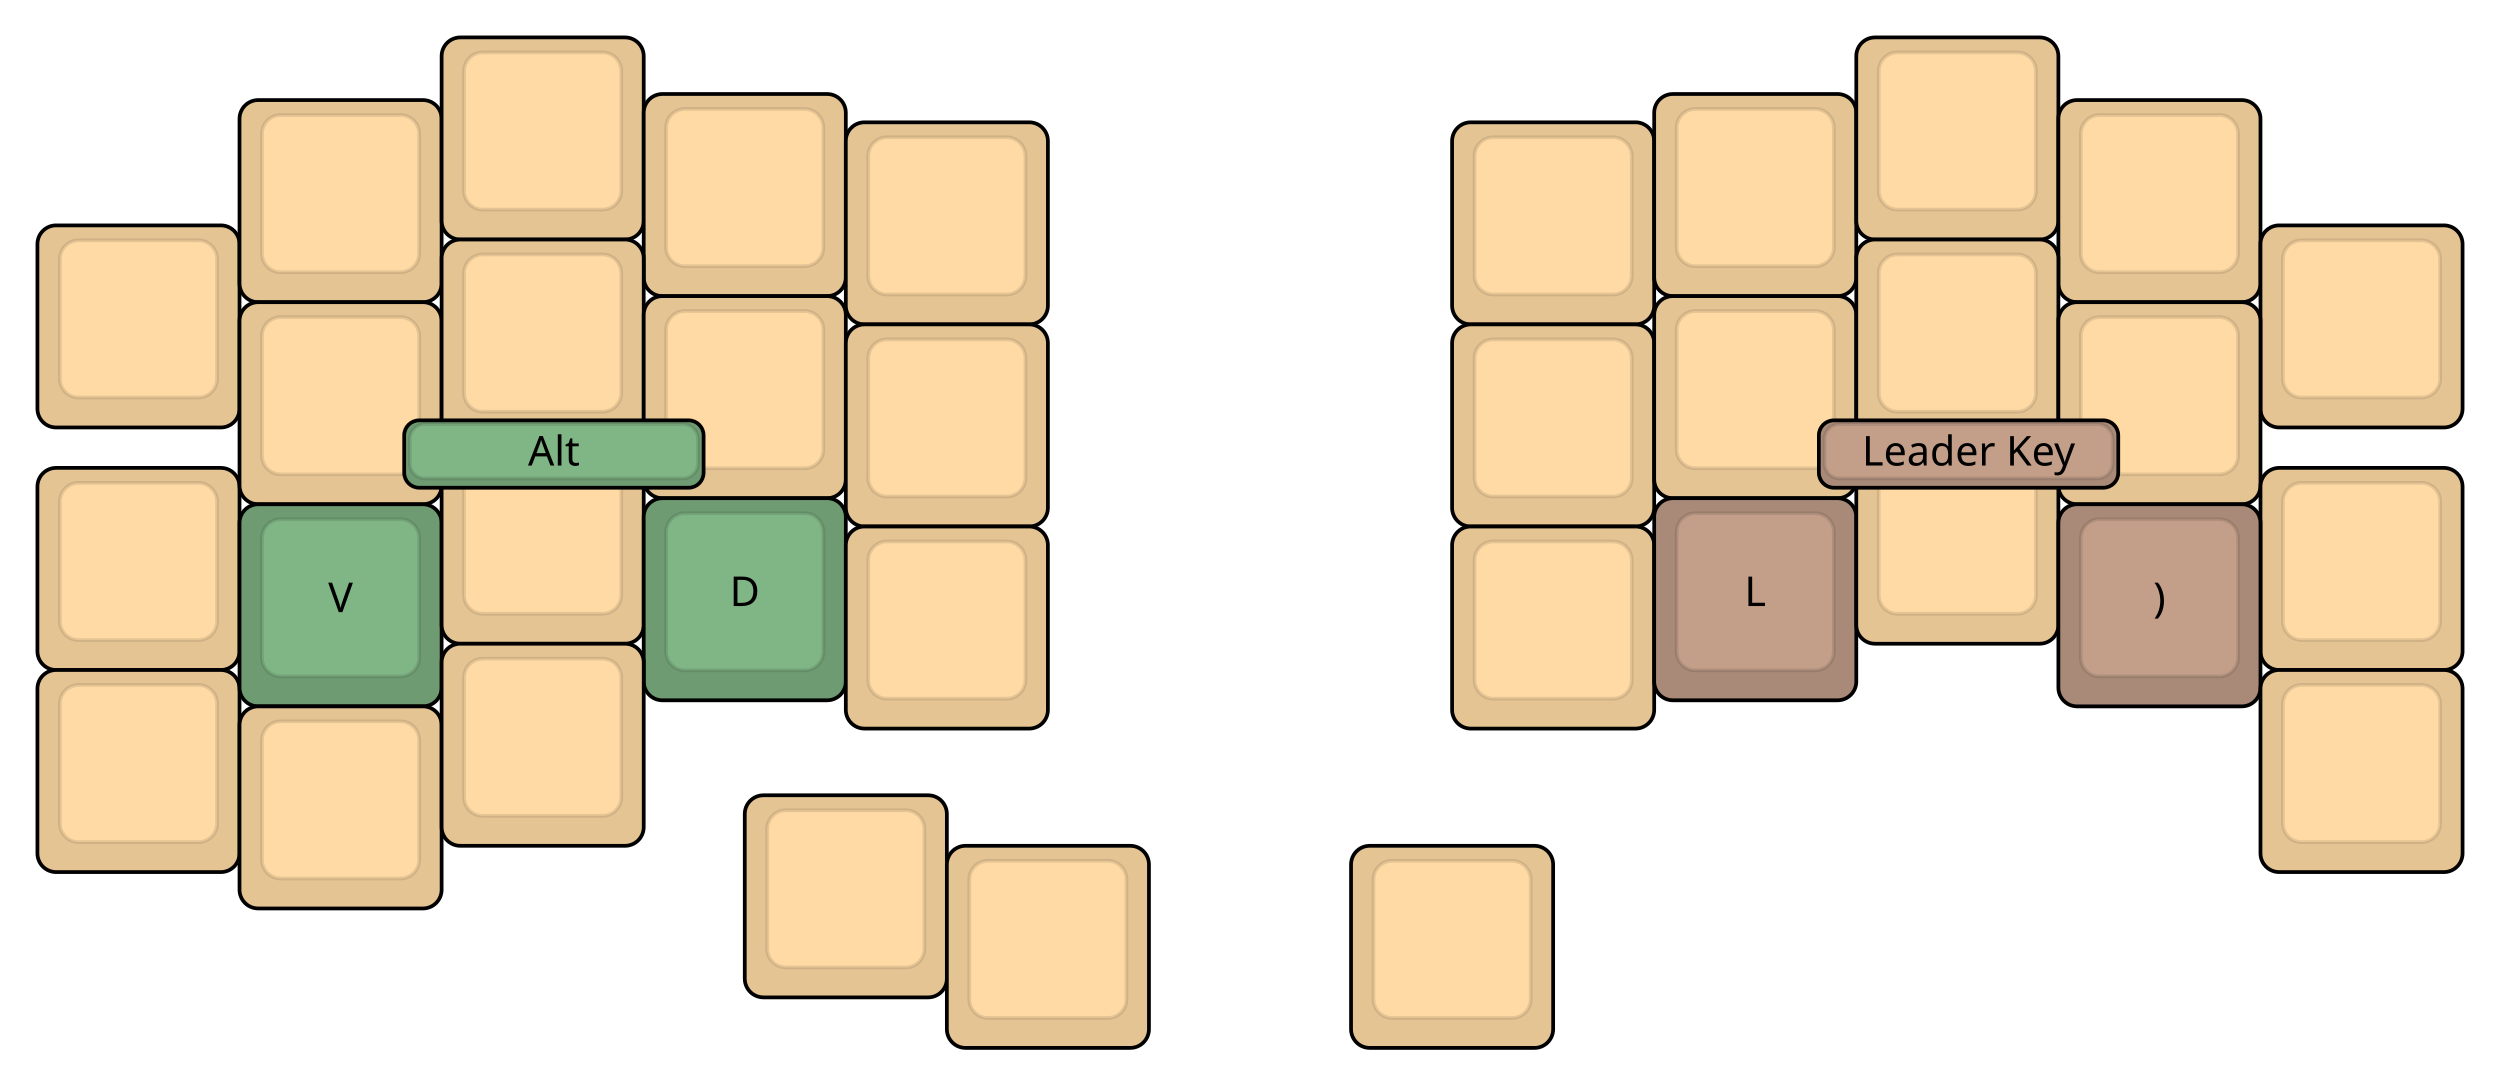
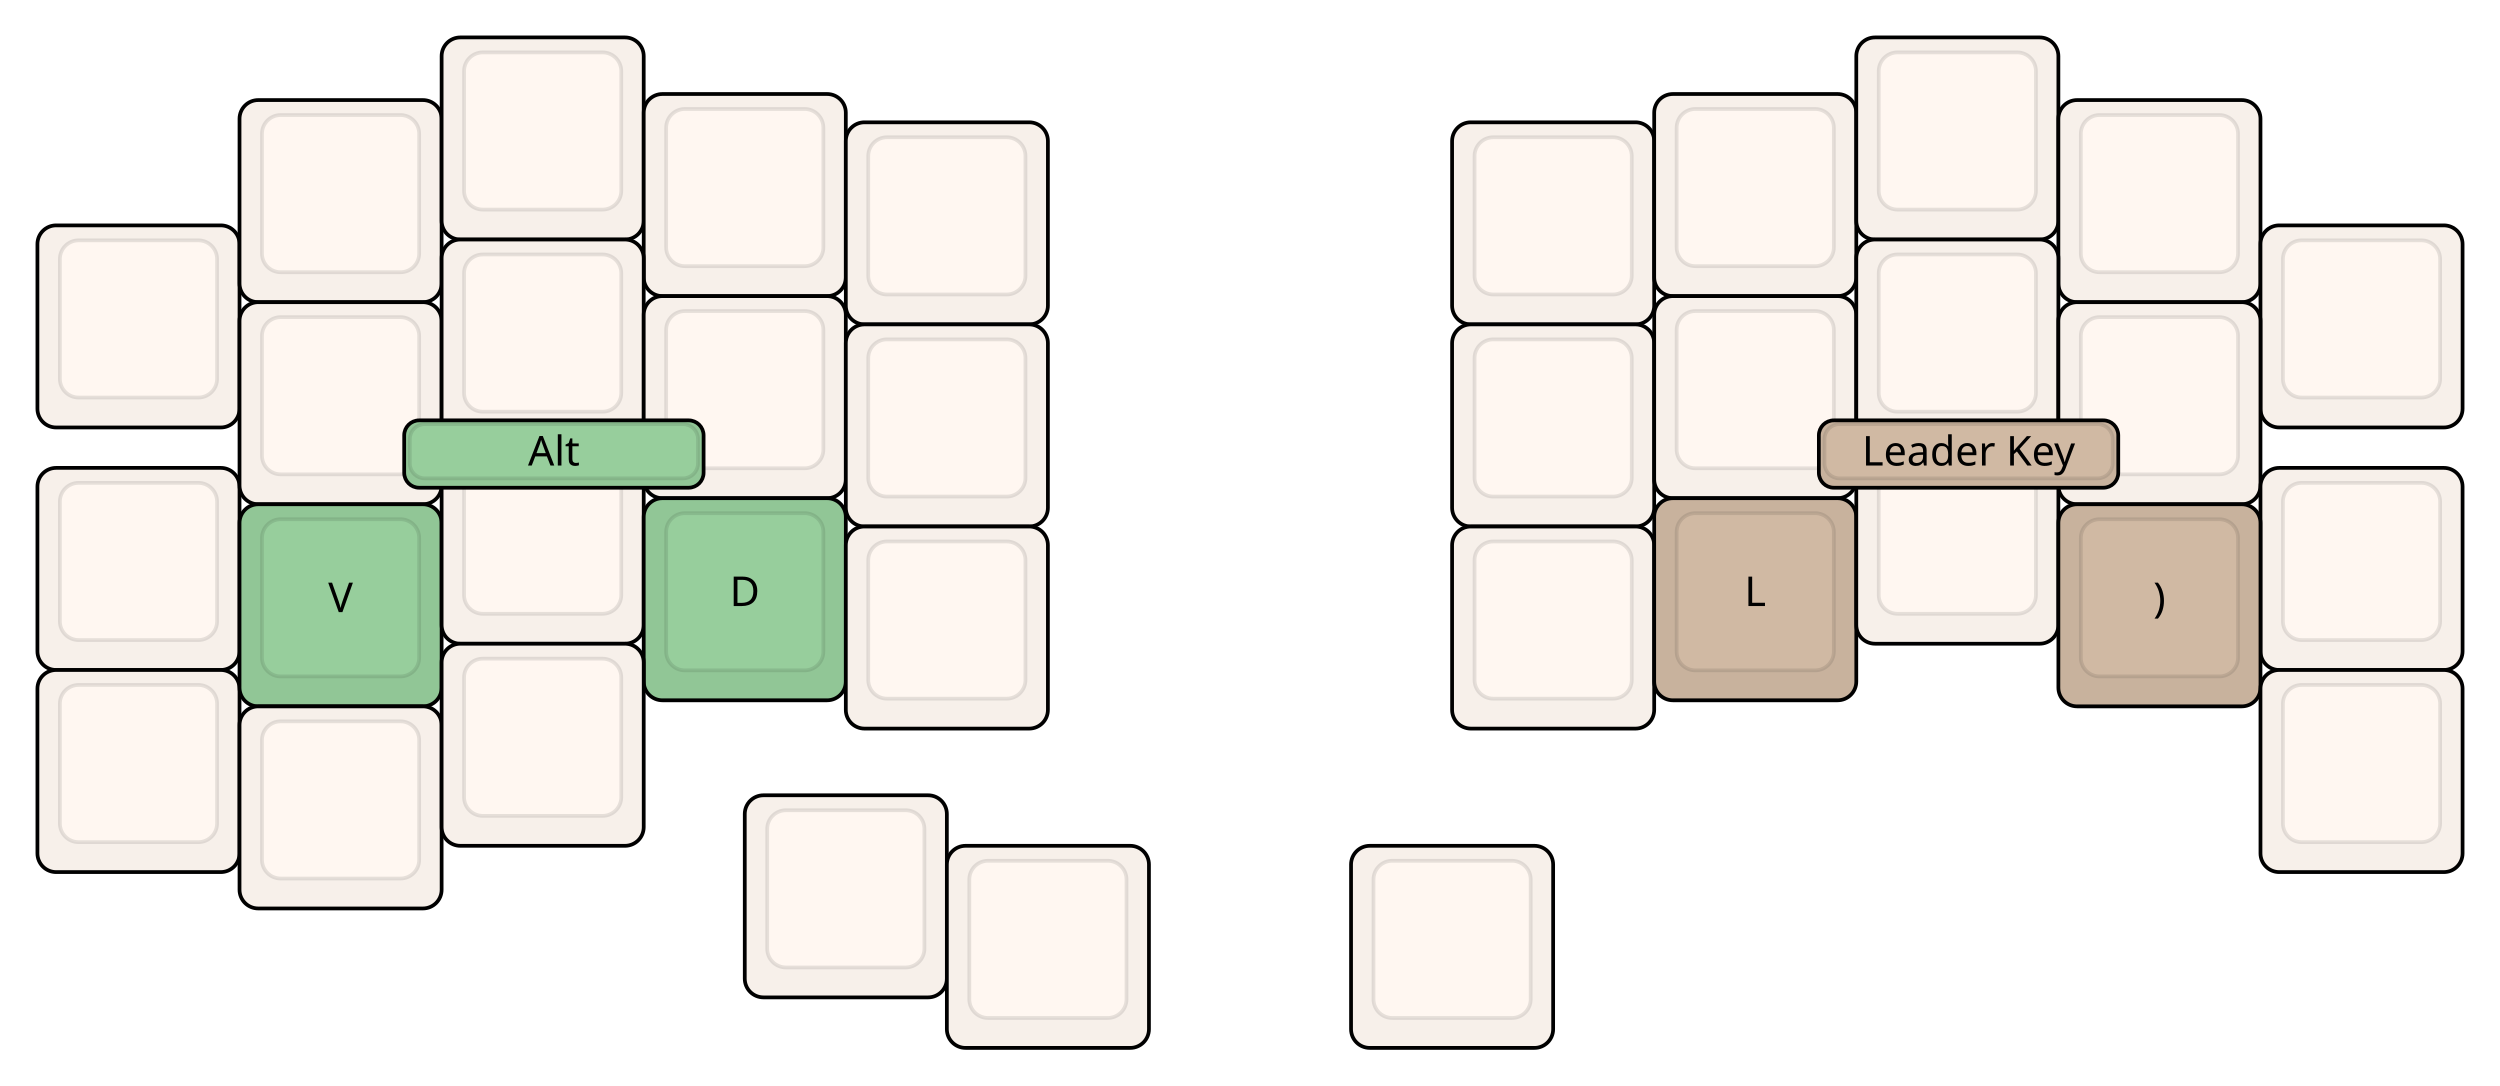
<svg xmlns="http://www.w3.org/2000/svg" width="668px" height="290x" viewBox="0 0 668 290">
  <style type="text/css">
    .keycap .border { stroke: black; stroke-width: 1; }
    .keycap .inner.border { stroke: rgba(0,0,0,.1); }
    .keycap { font-family: sans-serif; font-size: 11px}
    .combo-output { font-family: sans-serif; font-size: 16px}
    .combos .keycap { font-size: 8px}
  </style>
  <g class="keycap combo_background">
-     <rect x="10" y="60.22" width="54" height="54" rx="5" fill="#e5c494" class="outer border" />
-     <rect x="16" y="64.22" width="42" height="42" rx="5" fill="#ffdaa4" class="inner border" />
+     <rect x="10" y="60.22" width="54" height="54" rx="5" fill="#f7f0ea" class="outer border" />
+     <rect x="16" y="64.22" width="42" height="42" rx="5" fill="#fff7f1" class="inner border" />
  </g>
  <g class="keycap combo_background">
-     <rect x="64" y="26.74" width="54" height="54" rx="5" fill="#e5c494" class="outer border" />
-     <rect x="70" y="30.74" width="42" height="42" rx="5" fill="#ffdaa4" class="inner border" />
+     <rect x="64" y="26.74" width="54" height="54" rx="5" fill="#f7f0ea" class="outer border" />
+     <rect x="70" y="30.74" width="42" height="42" rx="5" fill="#fff7f1" class="inner border" />
  </g>
  <g class="keycap combo_background">
-     <rect x="118" y="10" width="54" height="54" rx="5" fill="#e5c494" class="outer border" />
-     <rect x="124" y="14" width="42" height="42" rx="5" fill="#ffdaa4" class="inner border" />
+     <rect x="118" y="10" width="54" height="54" rx="5" fill="#f7f0ea" class="outer border" />
+     <rect x="124" y="14" width="42" height="42" rx="5" fill="#fff7f1" class="inner border" />
  </g>
  <g class="keycap combo_background">
-     <rect x="172" y="25.12" width="54" height="54" rx="5" fill="#e5c494" class="outer border" />
-     <rect x="178" y="29.12" width="42" height="42" rx="5" fill="#ffdaa4" class="inner border" />
+     <rect x="172" y="25.12" width="54" height="54" rx="5" fill="#f7f0ea" class="outer border" />
+     <rect x="178" y="29.12" width="42" height="42" rx="5" fill="#fff7f1" class="inner border" />
  </g>
  <g class="keycap combo_background">
-     <rect x="226" y="32.68" width="54" height="54" rx="5" fill="#e5c494" class="outer border" />
-     <rect x="232" y="36.68" width="42" height="42" rx="5" fill="#ffdaa4" class="inner border" />
+     <rect x="226" y="32.68" width="54" height="54" rx="5" fill="#f7f0ea" class="outer border" />
+     <rect x="232" y="36.68" width="42" height="42" rx="5" fill="#fff7f1" class="inner border" />
  </g>
  <g class="keycap combo_background">
-     <rect x="388" y="32.68" width="54" height="54" rx="5" fill="#e5c494" class="outer border" />
-     <rect x="394" y="36.68" width="42" height="42" rx="5" fill="#ffdaa4" class="inner border" />
+     <rect x="388" y="32.68" width="54" height="54" rx="5" fill="#f7f0ea" class="outer border" />
+     <rect x="394" y="36.68" width="42" height="42" rx="5" fill="#fff7f1" class="inner border" />
  </g>
  <g class="keycap combo_background">
-     <rect x="442" y="25.12" width="54" height="54" rx="5" fill="#e5c494" class="outer border" />
-     <rect x="448" y="29.12" width="42" height="42" rx="5" fill="#ffdaa4" class="inner border" />
+     <rect x="442" y="25.12" width="54" height="54" rx="5" fill="#f7f0ea" class="outer border" />
+     <rect x="448" y="29.12" width="42" height="42" rx="5" fill="#fff7f1" class="inner border" />
  </g>
  <g class="keycap combo_background">
-     <rect x="496" y="10" width="54" height="54" rx="5" fill="#e5c494" class="outer border" />
-     <rect x="502" y="14" width="42" height="42" rx="5" fill="#ffdaa4" class="inner border" />
+     <rect x="496" y="10" width="54" height="54" rx="5" fill="#f7f0ea" class="outer border" />
+     <rect x="502" y="14" width="42" height="42" rx="5" fill="#fff7f1" class="inner border" />
  </g>
  <g class="keycap combo_background">
-     <rect x="550" y="26.74" width="54" height="54" rx="5" fill="#e5c494" class="outer border" />
-     <rect x="556" y="30.74" width="42" height="42" rx="5" fill="#ffdaa4" class="inner border" />
+     <rect x="550" y="26.74" width="54" height="54" rx="5" fill="#f7f0ea" class="outer border" />
+     <rect x="556" y="30.74" width="42" height="42" rx="5" fill="#fff7f1" class="inner border" />
  </g>
  <g class="keycap combo_background">
-     <rect x="604" y="60.22" width="54" height="54" rx="5" fill="#e5c494" class="outer border" />
-     <rect x="610" y="64.22" width="42" height="42" rx="5" fill="#ffdaa4" class="inner border" />
+     <rect x="604" y="60.22" width="54" height="54" rx="5" fill="#f7f0ea" class="outer border" />
+     <rect x="610" y="64.22" width="42" height="42" rx="5" fill="#fff7f1" class="inner border" />
  </g>
  <g class="keycap combo_background">
-     <rect x="10" y="125.02" width="54" height="54" rx="5" fill="#e5c494" class="outer border" />
-     <rect x="16" y="129.02" width="42" height="42" rx="5" fill="#ffdaa4" class="inner border" />
+     <rect x="10" y="125.02" width="54" height="54" rx="5" fill="#f7f0ea" class="outer border" />
+     <rect x="16" y="129.02" width="42" height="42" rx="5" fill="#fff7f1" class="inner border" />
  </g>
  <g class="keycap combo_background">
-     <rect x="64" y="80.74" width="54" height="54" rx="5" fill="#e5c494" class="outer border" />
-     <rect x="70" y="84.74" width="42" height="42" rx="5" fill="#ffdaa4" class="inner border" />
+     <rect x="64" y="80.74" width="54" height="54" rx="5" fill="#f7f0ea" class="outer border" />
+     <rect x="70" y="84.74" width="42" height="42" rx="5" fill="#fff7f1" class="inner border" />
  </g>
  <g class="keycap combo_background">
-     <rect x="118" y="64" width="54" height="54" rx="5" fill="#e5c494" class="outer border" />
-     <rect x="124" y="68" width="42" height="42" rx="5" fill="#ffdaa4" class="inner border" />
+     <rect x="118" y="64" width="54" height="54" rx="5" fill="#f7f0ea" class="outer border" />
+     <rect x="124" y="68" width="42" height="42" rx="5" fill="#fff7f1" class="inner border" />
  </g>
  <g class="keycap combo_background">
-     <rect x="172" y="79.12" width="54" height="54" rx="5" fill="#e5c494" class="outer border" />
-     <rect x="178" y="83.12" width="42" height="42" rx="5" fill="#ffdaa4" class="inner border" />
+     <rect x="172" y="79.12" width="54" height="54" rx="5" fill="#f7f0ea" class="outer border" />
+     <rect x="178" y="83.12" width="42" height="42" rx="5" fill="#fff7f1" class="inner border" />
  </g>
  <g class="keycap combo_background">
-     <rect x="226" y="86.68" width="54" height="54" rx="5" fill="#e5c494" class="outer border" />
-     <rect x="232" y="90.68" width="42" height="42" rx="5" fill="#ffdaa4" class="inner border" />
+     <rect x="226" y="86.68" width="54" height="54" rx="5" fill="#f7f0ea" class="outer border" />
+     <rect x="232" y="90.68" width="42" height="42" rx="5" fill="#fff7f1" class="inner border" />
  </g>
  <g class="keycap combo_background">
-     <rect x="388" y="86.68" width="54" height="54" rx="5" fill="#e5c494" class="outer border" />
-     <rect x="394" y="90.68" width="42" height="42" rx="5" fill="#ffdaa4" class="inner border" />
+     <rect x="388" y="86.68" width="54" height="54" rx="5" fill="#f7f0ea" class="outer border" />
+     <rect x="394" y="90.68" width="42" height="42" rx="5" fill="#fff7f1" class="inner border" />
  </g>
  <g class="keycap combo_background">
-     <rect x="442" y="79.12" width="54" height="54" rx="5" fill="#e5c494" class="outer border" />
-     <rect x="448" y="83.12" width="42" height="42" rx="5" fill="#ffdaa4" class="inner border" />
+     <rect x="442" y="79.12" width="54" height="54" rx="5" fill="#f7f0ea" class="outer border" />
+     <rect x="448" y="83.12" width="42" height="42" rx="5" fill="#fff7f1" class="inner border" />
  </g>
  <g class="keycap combo_background">
-     <rect x="496" y="64" width="54" height="54" rx="5" fill="#e5c494" class="outer border" />
-     <rect x="502" y="68" width="42" height="42" rx="5" fill="#ffdaa4" class="inner border" />
+     <rect x="496" y="64" width="54" height="54" rx="5" fill="#f7f0ea" class="outer border" />
+     <rect x="502" y="68" width="42" height="42" rx="5" fill="#fff7f1" class="inner border" />
  </g>
  <g class="keycap combo_background">
-     <rect x="550" y="80.74" width="54" height="54" rx="5" fill="#e5c494" class="outer border" />
-     <rect x="556" y="84.74" width="42" height="42" rx="5" fill="#ffdaa4" class="inner border" />
+     <rect x="550" y="80.74" width="54" height="54" rx="5" fill="#f7f0ea" class="outer border" />
+     <rect x="556" y="84.74" width="42" height="42" rx="5" fill="#fff7f1" class="inner border" />
  </g>
  <g class="keycap combo_background">
-     <rect x="604" y="125.02" width="54" height="54" rx="5" fill="#e5c494" class="outer border" />
-     <rect x="610" y="129.02" width="42" height="42" rx="5" fill="#ffdaa4" class="inner border" />
+     <rect x="604" y="125.02" width="54" height="54" rx="5" fill="#f7f0ea" class="outer border" />
+     <rect x="610" y="129.02" width="42" height="42" rx="5" fill="#fff7f1" class="inner border" />
  </g>
  <g class="keycap combo_background">
-     <rect x="10" y="179.02" width="54" height="54" rx="5" fill="#e5c494" class="outer border" />
-     <rect x="16" y="183.02" width="42" height="42" rx="5" fill="#ffdaa4" class="inner border" />
+     <rect x="10" y="179.02" width="54" height="54" rx="5" fill="#f7f0ea" class="outer border" />
+     <rect x="16" y="183.02" width="42" height="42" rx="5" fill="#fff7f1" class="inner border" />
  </g>
  <g class="keycap mod1">
-     <rect x="64" y="134.74" width="54" height="54" rx="5" fill="#6e9b72" class="outer border" />
-     <rect x="70" y="138.74" width="42" height="42" rx="5" fill="#80b585" class="inner border" />
+     <rect x="64" y="134.74" width="54" height="54" rx="5" fill="#91c696" class="outer border" />
+     <rect x="70" y="138.74" width="42" height="42" rx="5" fill="#97ce9c" class="inner border" />
    <text x="91" y="159.74" text-anchor="middle" dominant-baseline="middle" class="main">
      <tspan x="91" dy="0">V</tspan>
    </text>
  </g>
  <g class="keycap combo_background">
-     <rect x="118" y="118" width="54" height="54" rx="5" fill="#e5c494" class="outer border" />
-     <rect x="124" y="122" width="42" height="42" rx="5" fill="#ffdaa4" class="inner border" />
+     <rect x="118" y="118" width="54" height="54" rx="5" fill="#f7f0ea" class="outer border" />
+     <rect x="124" y="122" width="42" height="42" rx="5" fill="#fff7f1" class="inner border" />
  </g>
  <g class="keycap mod1">
-     <rect x="172" y="133.12" width="54" height="54" rx="5" fill="#6e9b72" class="outer border" />
-     <rect x="178" y="137.12" width="42" height="42" rx="5" fill="#80b585" class="inner border" />
+     <rect x="172" y="133.12" width="54" height="54" rx="5" fill="#91c696" class="outer border" />
+     <rect x="178" y="137.12" width="42" height="42" rx="5" fill="#97ce9c" class="inner border" />
    <text x="199" y="158.12" text-anchor="middle" dominant-baseline="middle" class="main">
      <tspan x="199" dy="0">D</tspan>
    </text>
  </g>
  <g class="keycap combo_background">
-     <rect x="226" y="140.68" width="54" height="54" rx="5" fill="#e5c494" class="outer border" />
-     <rect x="232" y="144.68" width="42" height="42" rx="5" fill="#ffdaa4" class="inner border" />
+     <rect x="226" y="140.68" width="54" height="54" rx="5" fill="#f7f0ea" class="outer border" />
+     <rect x="232" y="144.68" width="42" height="42" rx="5" fill="#fff7f1" class="inner border" />
  </g>
  <g class="keycap combo_background">
-     <rect x="388" y="140.68" width="54" height="54" rx="5" fill="#e5c494" class="outer border" />
-     <rect x="394" y="144.68" width="42" height="42" rx="5" fill="#ffdaa4" class="inner border" />
+     <rect x="388" y="140.68" width="54" height="54" rx="5" fill="#f7f0ea" class="outer border" />
+     <rect x="394" y="144.68" width="42" height="42" rx="5" fill="#fff7f1" class="inner border" />
  </g>
  <g class="keycap management">
-     <rect x="442" y="133.12" width="54" height="54" rx="5" fill="#a98a78" class="outer border" />
-     <rect x="448" y="137.12" width="42" height="42" rx="5" fill="#c39f8a" class="inner border" />
+     <rect x="442" y="133.12" width="54" height="54" rx="5" fill="#c8b29d" class="outer border" />
+     <rect x="448" y="137.12" width="42" height="42" rx="5" fill="#d0b9a3" class="inner border" />
    <text x="469" y="158.12" text-anchor="middle" dominant-baseline="middle" class="main">
      <tspan x="469" dy="0">L</tspan>
    </text>
  </g>
  <g class="keycap combo_background">
-     <rect x="496" y="118" width="54" height="54" rx="5" fill="#e5c494" class="outer border" />
-     <rect x="502" y="122" width="42" height="42" rx="5" fill="#ffdaa4" class="inner border" />
+     <rect x="496" y="118" width="54" height="54" rx="5" fill="#f7f0ea" class="outer border" />
+     <rect x="502" y="122" width="42" height="42" rx="5" fill="#fff7f1" class="inner border" />
  </g>
  <g class="keycap management">
-     <rect x="550" y="134.74" width="54" height="54" rx="5" fill="#a98a78" class="outer border" />
-     <rect x="556" y="138.74" width="42" height="42" rx="5" fill="#c39f8a" class="inner border" />
+     <rect x="550" y="134.74" width="54" height="54" rx="5" fill="#c8b29d" class="outer border" />
+     <rect x="556" y="138.74" width="42" height="42" rx="5" fill="#d0b9a3" class="inner border" />
    <text x="577" y="159.74" text-anchor="middle" dominant-baseline="middle" class="main">
      <tspan x="577" dy="0">)</tspan>
    </text>
  </g>
  <g class="keycap combo_background">
-     <rect x="604" y="179.02" width="54" height="54" rx="5" fill="#e5c494" class="outer border" />
-     <rect x="610" y="183.02" width="42" height="42" rx="5" fill="#ffdaa4" class="inner border" />
+     <rect x="604" y="179.02" width="54" height="54" rx="5" fill="#f7f0ea" class="outer border" />
+     <rect x="610" y="183.02" width="42" height="42" rx="5" fill="#fff7f1" class="inner border" />
  </g>
  <g class="keycap combo_background">
-     <rect x="64" y="188.74" width="54" height="54" rx="5" fill="#e5c494" class="outer border" />
-     <rect x="70" y="192.74" width="42" height="42" rx="5" fill="#ffdaa4" class="inner border" />
+     <rect x="64" y="188.74" width="54" height="54" rx="5" fill="#f7f0ea" class="outer border" />
+     <rect x="70" y="192.74" width="42" height="42" rx="5" fill="#fff7f1" class="inner border" />
  </g>
  <g class="keycap combo_background">
-     <rect x="118" y="172" width="54" height="54" rx="5" fill="#e5c494" class="outer border" />
-     <rect x="124" y="176" width="42" height="42" rx="5" fill="#ffdaa4" class="inner border" />
+     <rect x="118" y="172" width="54" height="54" rx="5" fill="#f7f0ea" class="outer border" />
+     <rect x="124" y="176" width="42" height="42" rx="5" fill="#fff7f1" class="inner border" />
  </g>
  <g class="keycap combo_background">
-     <rect x="199" y="212.5" width="54" height="54" rx="5" fill="#e5c494" class="outer border" />
-     <rect x="205" y="216.5" width="42" height="42" rx="5" fill="#ffdaa4" class="inner border" />
+     <rect x="199" y="212.5" width="54" height="54" rx="5" fill="#f7f0ea" class="outer border" />
+     <rect x="205" y="216.5" width="42" height="42" rx="5" fill="#fff7f1" class="inner border" />
  </g>
  <g class="keycap combo_background">
-     <rect x="253" y="226" width="54" height="54" rx="5" fill="#e5c494" class="outer border" />
-     <rect x="259" y="230" width="42" height="42" rx="5" fill="#ffdaa4" class="inner border" />
+     <rect x="253" y="226" width="54" height="54" rx="5" fill="#f7f0ea" class="outer border" />
+     <rect x="259" y="230" width="42" height="42" rx="5" fill="#fff7f1" class="inner border" />
  </g>
  <g class="keycap combo_background">
-     <rect x="361" y="226" width="54" height="54" rx="5" fill="#e5c494" class="outer border" />
-     <rect x="367" y="230" width="42" height="42" rx="5" fill="#ffdaa4" class="inner border" />
+     <rect x="361" y="226" width="54" height="54" rx="5" fill="#f7f0ea" class="outer border" />
+     <rect x="367" y="230" width="42" height="42" rx="5" fill="#fff7f1" class="inner border" />
  </g>
  <g class="keycap mod1">
-     <rect x="108" y="112.32" width="80" height="18" rx="4" fill="#6e9b72" class="outer border" />
-     <rect x="109.5" y="113.32" width="77" height="14.5" rx="4" fill="#80b585" class="inner border" />
+     <rect x="108" y="112.32" width="80" height="18" rx="4" fill="#91c696" class="outer border" />
+     <rect x="109.5" y="113.32" width="77" height="14.5" rx="4" fill="#97ce9c" class="inner border" />
    <text x="148" y="120.57" text-anchor="middle" dominant-baseline="middle" class="main">
      <tspan x="148" dy="0">Alt</tspan>
    </text>
  </g>
  <g class="keycap management">
-     <rect x="486" y="112.32" width="80" height="18" rx="4" fill="#a98a78" class="outer border" />
-     <rect x="487.5" y="113.32" width="77" height="14.5" rx="4" fill="#c39f8a" class="inner border" />
+     <rect x="486" y="112.32" width="80" height="18" rx="4" fill="#c8b29d" class="outer border" />
+     <rect x="487.5" y="113.32" width="77" height="14.5" rx="4" fill="#d0b9a3" class="inner border" />
    <text x="526" y="120.57" text-anchor="middle" dominant-baseline="middle" class="main">
      <tspan x="526" dy="0">Leader Key</tspan>
    </text>
  </g>
</svg>
